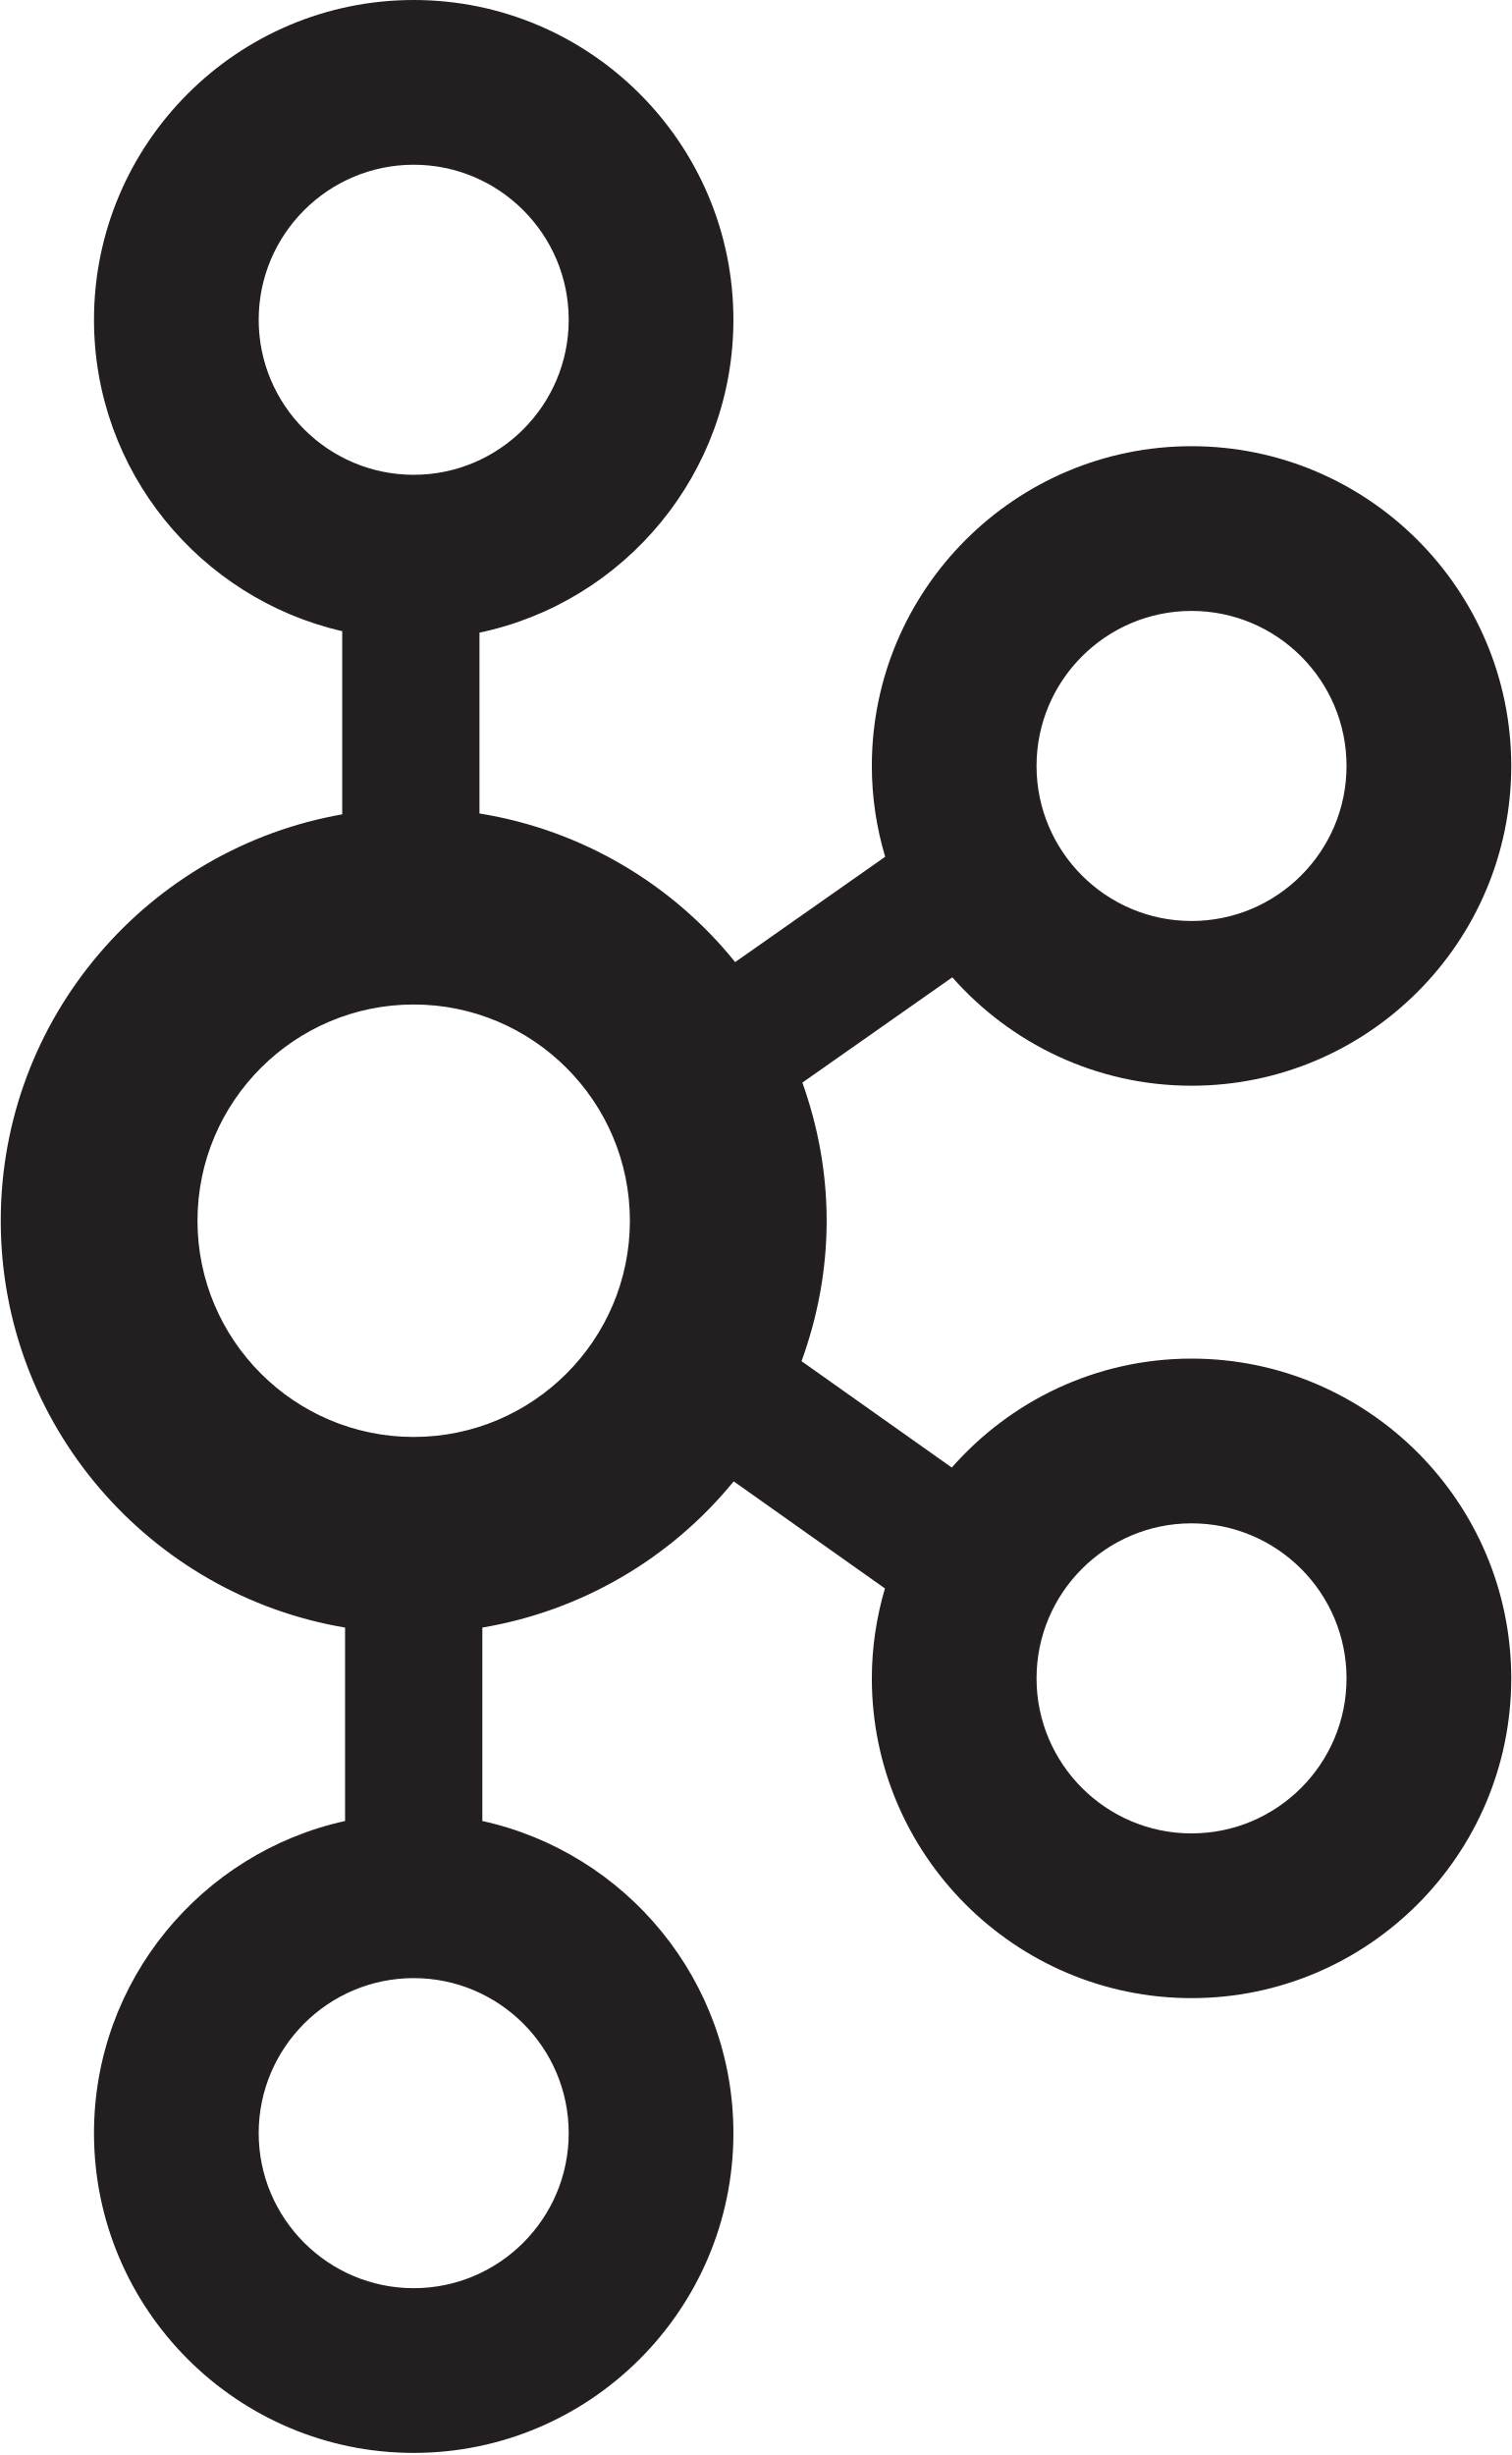
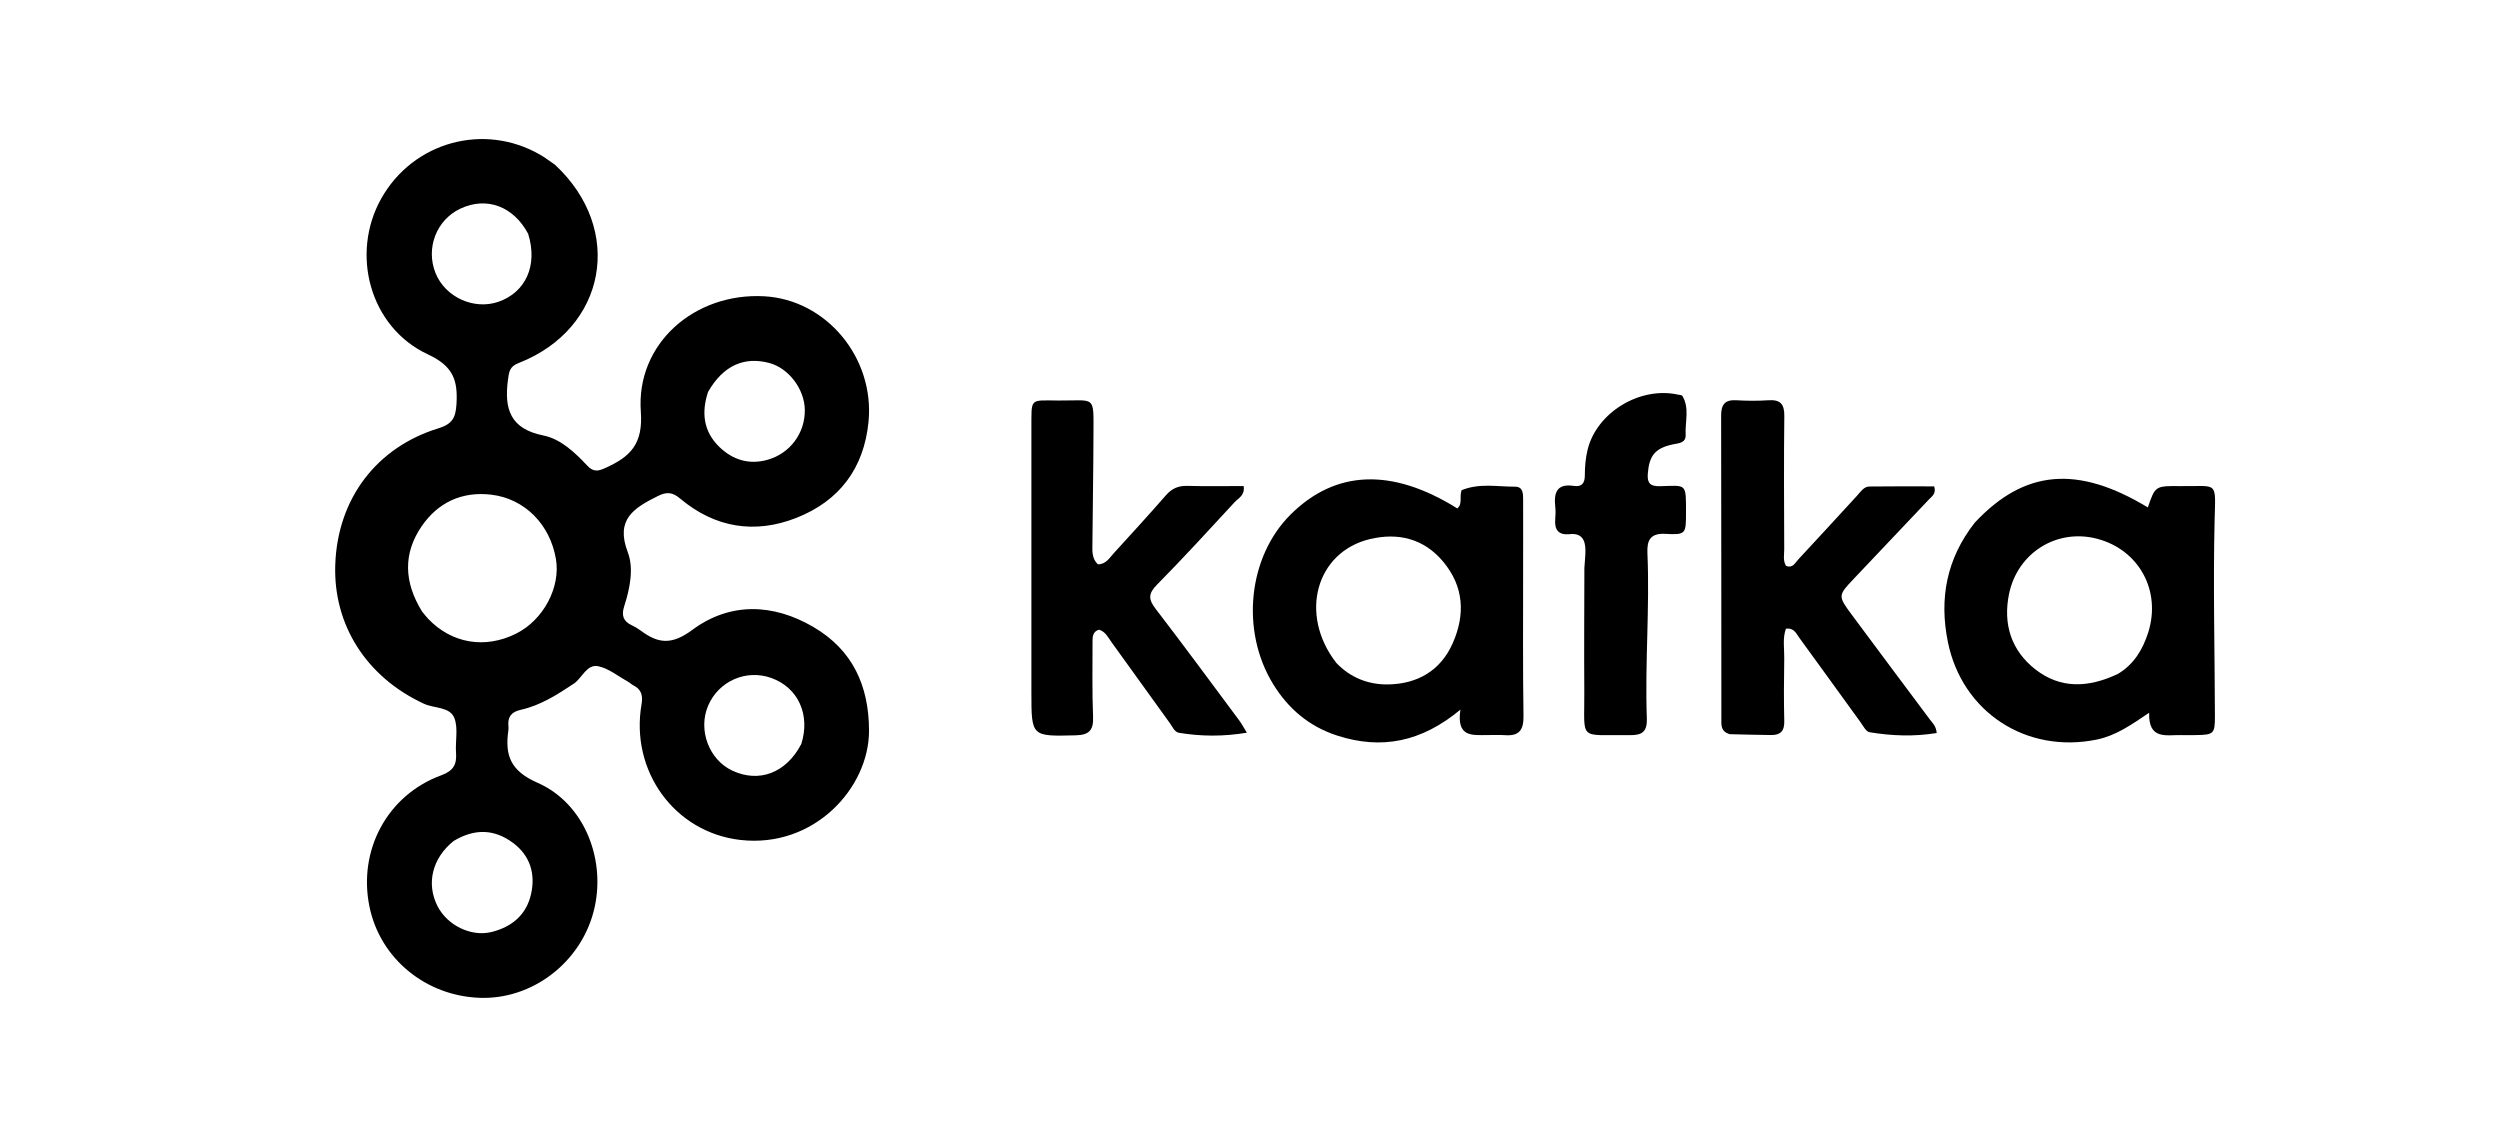
- <svg xmlns="http://www.w3.org/2000/svg" width="154" height="250" viewBox="0 0 256 416" preserveAspectRatio="xMidYMid">
-   <path d="M201.816 230.216c-16.186 0-30.697 7.171-40.634 18.461l-25.463-18.026c2.703-7.442 4.255-15.433 4.255-23.797 0-8.219-1.498-16.076-4.112-23.408l25.406-17.835c9.936 11.233 24.409 18.365 40.548 18.365 29.875 0 54.184-24.305 54.184-54.184 0-29.879-24.309-54.184-54.184-54.184-29.875 0-54.184 24.305-54.184 54.184 0 5.348.808 10.505 2.258 15.389l-25.423 17.844c-10.62-13.175-25.911-22.374-43.333-25.182v-30.64c24.544-5.155 43.037-26.962 43.037-53.019C124.171 24.305 99.862 0 69.987 0 40.112 0 15.803 24.305 15.803 54.184c0 25.708 18.014 47.246 42.067 52.769v31.038C25.044 143.753 0 172.401 0 206.854c0 34.621 25.292 63.374 58.355 68.94v32.774c-24.299 5.341-42.552 27.011-42.552 52.894 0 29.879 24.309 54.184 54.184 54.184 29.875 0 54.184-24.305 54.184-54.184 0-25.883-18.253-47.553-42.552-52.894v-32.775a69.965 69.965 0 0 0 42.6-24.776l25.633 18.143c-1.423 4.84-2.22 9.946-2.22 15.24 0 29.879 24.309 54.184 54.184 54.184 29.875 0 54.184-24.305 54.184-54.184 0-29.879-24.309-54.184-54.184-54.184zm0-126.695c14.487 0 26.27 11.788 26.27 26.271s-11.783 26.27-26.27 26.27-26.27-11.787-26.27-26.27c0-14.483 11.783-26.271 26.27-26.271zm-158.1-49.337c0-14.483 11.784-26.27 26.271-26.27s26.27 11.787 26.27 26.27c0 14.483-11.783 26.27-26.27 26.27s-26.271-11.787-26.271-26.27zm52.541 307.278c0 14.483-11.783 26.27-26.27 26.27s-26.271-11.787-26.271-26.27c0-14.483 11.784-26.27 26.271-26.27s26.27 11.787 26.27 26.27zm-26.272-117.97c-20.205 0-36.642-16.434-36.642-36.638 0-20.205 16.437-36.642 36.642-36.642 20.204 0 36.641 16.437 36.641 36.642 0 20.204-16.437 36.638-36.641 36.638zm131.831 67.179c-14.487 0-26.27-11.788-26.27-26.271s11.783-26.27 26.27-26.27 26.27 11.787 26.27 26.27c0 14.483-11.783 26.271-26.27 26.271z" style="fill:#231f20" />
+ <svg xmlns="http://www.w3.org/2000/svg" version="1.1" id="Layer_1" x="0px" y="0px" width="100%" viewBox="0 0 816 368" enable-background="new 0 0 816 368" xml:space="preserve">
+   <path fill="#000000" opacity="1" stroke="none" d=" M181.152,53.781   C203.951,74.938 197.92,107.297 169.306,118.484   C166.38,119.628 166.161,121.2 165.795,123.977   C164.538,133.509 166.526,139.973 177.373,142.147   C183,143.275 187.618,147.659 191.631,151.932   C193.682,154.116 195.141,153.855 197.62,152.734   C205.643,149.107 209.944,145.047 209.168,134.361   C207.559,112.21 226.628,95.488 249.397,96.703   C269.715,97.787 285.526,116.776 283.483,137.685   C281.997,152.898 273.924,163.532 259.939,169.033   C246.363,174.373 233.381,172.274 222.059,162.782   C219.459,160.603 217.651,160.435 214.62,161.959   C206.908,165.835 200.798,169.494 204.91,180.262   C206.94,185.579 205.584,192.158 203.718,197.962   C202.798,200.825 203.419,202.796 206.2,204.078   C207.252,204.563 208.268,205.177 209.197,205.872   C214.887,210.129 219.32,210.528 225.976,205.594   C238.241,196.504 252.304,196.933 265.48,204.643   C278.212,212.094 283.611,223.684 283.651,238.451   C283.701,257.125 265.755,276.913 241.661,274.161   C220.198,271.71 205.644,251.661 209.396,229.899   C209.892,227.025 209.367,225.023 206.721,223.69   C206.131,223.394 205.648,222.892 205.068,222.57   C201.866,220.792 198.826,218.27 195.391,217.484   C191.493,216.592 190.083,221.284 187.281,223.147   C181.837,226.765 176.398,230.26 169.932,231.693   C166.991,232.345 165.646,233.964 165.947,236.962   C165.996,237.456 165.991,237.968 165.921,238.459   C164.775,246.556 166.622,251.628 175.435,255.489   C190.972,262.295 198.135,281.146 193.695,297.75   C189.238,314.418 173.582,326.246 156.71,325.694   C138.961,325.113 124.094,312.885 120.606,295.998   C116.79,277.528 126.408,259.52 144.029,253.053   C148.018,251.589 149.119,249.524 148.848,245.725   C148.576,241.913 149.612,237.694 148.296,234.354   C146.832,230.636 141.751,231.269 138.377,229.705   C119.435,220.925 108.825,203.863 109.423,184.517   C110.098,162.719 122.981,145.987 143.093,139.805   C147.633,138.409 148.735,136.363 149.001,131.822   C149.458,123.998 147.875,119.487 139.642,115.652   C120.699,106.827 114.282,82.84 124.462,64.766   C134.87,46.288 157.974,39.921 176.305,50.506   C177.887,51.42 179.353,52.533 181.152,53.781  M137.789,199.641   C138.428,200.406 139.026,201.211 139.711,201.932   C147.42,210.042 158.288,211.885 168.442,206.823   C177.336,202.389 183.024,191.747 181.457,182.473   C179.554,171.208 171.288,162.775 160.402,161.467   C150.793,160.313 142.902,164.01 137.568,171.858   C131.607,180.63 131.77,189.941 137.789,199.641  M148.069,274.496   C141.109,280.052 139.047,288.385 142.806,295.766   C146.022,302.079 153.811,305.826 160.366,304.222   C167.067,302.583 171.802,298.607 173.334,291.849   C174.841,285.201 173.024,279.19 167.336,275.032   C161.44,270.722 155.118,270.265 148.069,274.496  M261.54,242.853   C264.564,233.331 260.541,224.45 251.774,221.298   C243.545,218.34 234.543,222.297 231.117,230.377   C227.776,238.261 231.404,247.964 239.027,251.533   C247.684,255.585 256.551,252.4 261.54,242.853  M172.391,76.319   C167.608,67.334 158.876,64.079 150.301,68.084   C142.459,71.747 138.882,81.008 142.165,89.149   C145.339,97.017 154.729,101.282 162.729,98.488   C171.561,95.402 175.615,86.653 172.391,76.319  M231.117,127.909   C228.888,134.618 229.58,140.832 234.815,145.897   C239.162,150.103 244.477,151.752 250.449,150.098   C257.88,148.041 262.803,141.354 262.692,133.776   C262.593,126.981 257.446,120.187 251.105,118.483   C242.916,116.283 236.03,119.315 231.117,127.909  z" />
+   <path fill="#000000" opacity="1" stroke="none" d=" M644.545,170.618   C660.776,153.23 678.166,151.773 701.054,165.633   C703.456,158.652 703.457,158.573 711.542,158.667   C724.201,158.815 723.155,156.678 722.841,170.103   C722.348,191.238 722.891,212.361 722.949,233.49   C722.966,239.593 722.684,239.857 716.428,239.936   C714.93,239.956 713.431,239.968 711.933,239.934   C707.111,239.827 701.224,241.594 701.48,232.642   C695.514,236.682 690.54,240.14 684.366,241.401   C661.413,246.088 640.432,232.47 635.783,209.523   C632.927,195.431 635.318,182.409 644.545,170.618  M691.352,219.928   C696.496,216.827 699.393,212.018 701.154,206.509   C705.53,192.817 698.13,179.37 684.404,175.827   C671.352,172.458 658.519,180.386 655.746,193.897   C653.744,203.654 656.433,212.309 664.339,218.484   C672.486,224.847 681.581,224.578 691.352,219.928  z" />
+   <path fill="#000000" opacity="1" stroke="none" d=" M477.072,159.997   C482.91,157.612 488.736,158.875 494.485,158.85   C497.283,158.838 497.142,161.377 497.15,163.359   C497.182,171.35 497.141,179.341 497.145,187.332   C497.152,202.814 497.037,218.299 497.268,233.778   C497.336,238.304 495.811,240.282 491.286,239.964   C489.298,239.825 487.292,239.935 485.295,239.928   C480.608,239.91 475.309,240.76 476.676,231.625   C463.897,242.273 450.804,244.735 436.475,240.097   C427.364,237.148 420.54,231.405 415.553,223.292   C404.867,205.905 407.346,181.716 421.298,167.894   C435.985,153.344 454.381,152.667 475.658,165.949   C477.495,164.425 476.25,162.187 477.072,159.997  M436.151,216.344   C440.771,221.239 446.748,223.52 453.173,223.396   C462.655,223.212 470.197,218.933 474.169,209.946   C478.316,200.562 477.831,191.441 471.037,183.311   C464.723,175.756 456.292,173.773 447.144,175.959   C429.584,180.157 423.865,200.483 436.151,216.344  z" />
+   <path fill="#000000" opacity="1" stroke="none" d=" M564.594,239.637   C561.551,238.763 561.856,236.558 561.854,234.614   C561.824,201.633 561.853,168.652 561.779,135.672   C561.771,132.117 562.949,130.422 566.706,130.643   C570.192,130.849 573.711,130.874 577.194,130.644   C581.088,130.387 582.451,131.851 582.402,135.812   C582.223,150.301 582.323,164.794 582.371,179.285   C582.377,181.07 581.908,182.946 582.949,184.676   C585.128,185.615 585.921,183.714 586.952,182.607   C593.422,175.663 599.825,168.659 606.25,161.674   C607.371,160.455 608.363,158.825 610.163,158.798   C617.265,158.693 624.37,158.755 631.325,158.755   C632.039,161.181 630.564,161.997 629.581,163.037   C621.46,171.625 613.331,180.204 605.2,188.783   C599.882,194.395 599.819,194.437 604.485,200.743   C612.902,212.12 621.402,223.436 629.861,234.782   C630.739,235.96 631.96,236.95 632.133,239.258   C624.798,240.465 617.467,240.21 610.185,238.99   C609.058,238.801 608.14,236.924 607.268,235.724   C600.611,226.568 594.011,217.369 587.333,208.227   C586.323,206.844 585.612,204.854 582.927,205.208   C581.78,208.334 582.436,211.667 582.379,214.905   C582.259,221.732 582.224,228.566 582.388,235.391   C582.466,238.638 581.124,239.976 578.015,239.916   C573.688,239.832 569.361,239.788 564.594,239.637  z" />
+   <path fill="#000000" opacity="1" stroke="none" d=" M336.649,140.042   C336.72,129.732 335.828,130.678 345.543,130.731   C357.71,130.797 356.933,128.819 356.907,141.799   C356.882,153.619 356.654,165.439 356.568,177.26   C356.551,179.7 356.28,182.277 358.37,184.211   C360.994,184.164 362.122,182.114 363.528,180.576   C369.261,174.304 374.99,168.027 380.583,161.631   C382.503,159.434 384.615,158.513 387.532,158.593   C393.663,158.762 399.801,158.644 405.923,158.644   C406.424,161.687 404.209,162.581 402.967,163.926   C394.608,172.976 386.296,182.08 377.64,190.842   C374.757,193.76 374.812,195.628 377.207,198.743   C386.447,210.758 395.421,222.978 404.472,235.138   C405.244,236.176 405.851,237.337 406.977,239.157   C399.189,240.451 392.026,240.362 384.871,239.196   C383.353,238.948 382.702,237.228 381.831,236.02   C375.5,227.234 369.17,218.447 362.841,209.66   C361.691,208.063 360.84,206.164 358.706,205.525   C356.597,206.166 356.604,207.925 356.604,209.568   C356.603,217.725 356.45,225.89 356.78,234.035   C356.956,238.403 355.417,239.904 351.108,240.009   C336.648,240.363 336.65,240.481 336.65,226.031   C336.649,197.533 336.649,169.035 336.649,140.042  z" />
+   <path fill="#000000" opacity="1" stroke="none" d=" M517.142,185.406   C517.273,183.127 517.506,181.299 517.483,179.474   C517.441,176.202 516.215,173.939 512.405,174.346   C508.608,174.751 507.308,172.867 507.635,169.326   C507.757,168.005 507.771,166.65 507.631,165.333   C507.151,160.802 508.135,157.753 513.688,158.6   C516.138,158.974 517.287,157.883 517.29,155.202   C517.292,152.397 517.528,149.518 518.189,146.799   C521.161,134.587 535.316,126.044 547.728,128.813   C548.212,128.921 548.944,128.916 549.128,129.223   C551.529,133.236 549.98,137.631 550.197,141.855   C550.342,144.667 547.884,144.651 545.971,145.06   C540.215,146.289 538.293,148.74 537.839,154.628   C537.598,157.763 538.717,158.769 541.749,158.695   C550.544,158.481 550.32,157.503 550.311,167.375   C550.305,174.258 550.275,174.621 543.569,174.252   C538.486,173.972 537.545,176.573 537.719,180.55   C538.506,198.532 536.872,216.505 537.529,234.475   C537.69,238.874 535.93,239.994 532.071,239.95   C514.885,239.756 517.235,242.116 517.116,225.794   C517.019,212.483 517.116,199.171 517.142,185.406  z" />
</svg>
